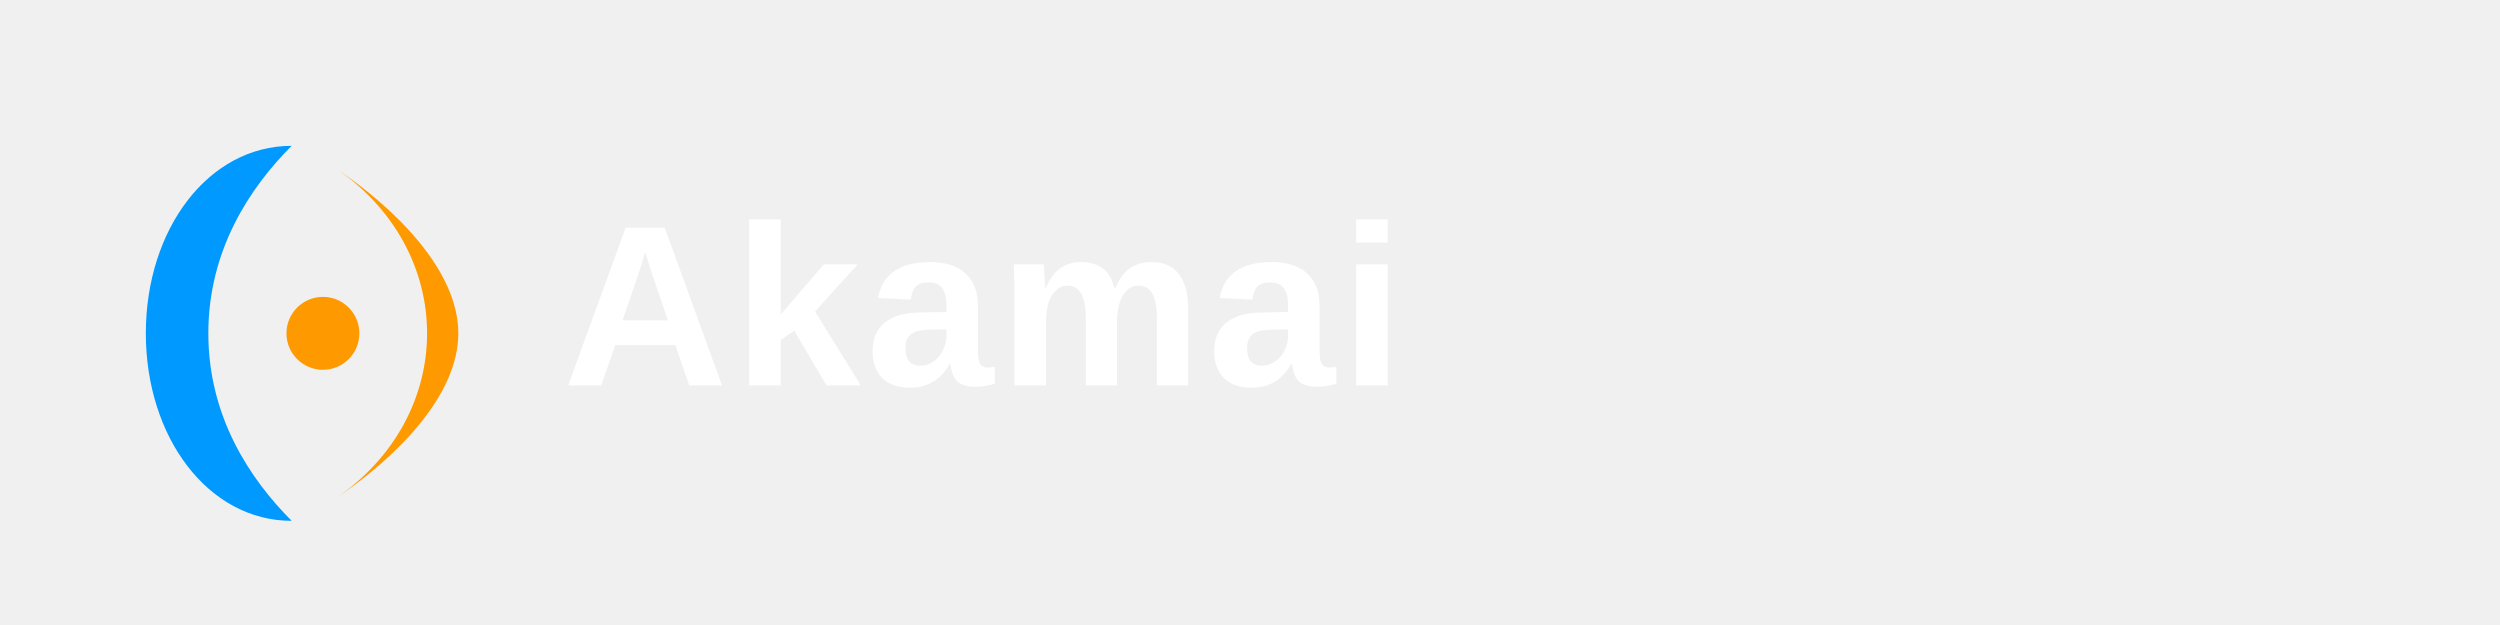
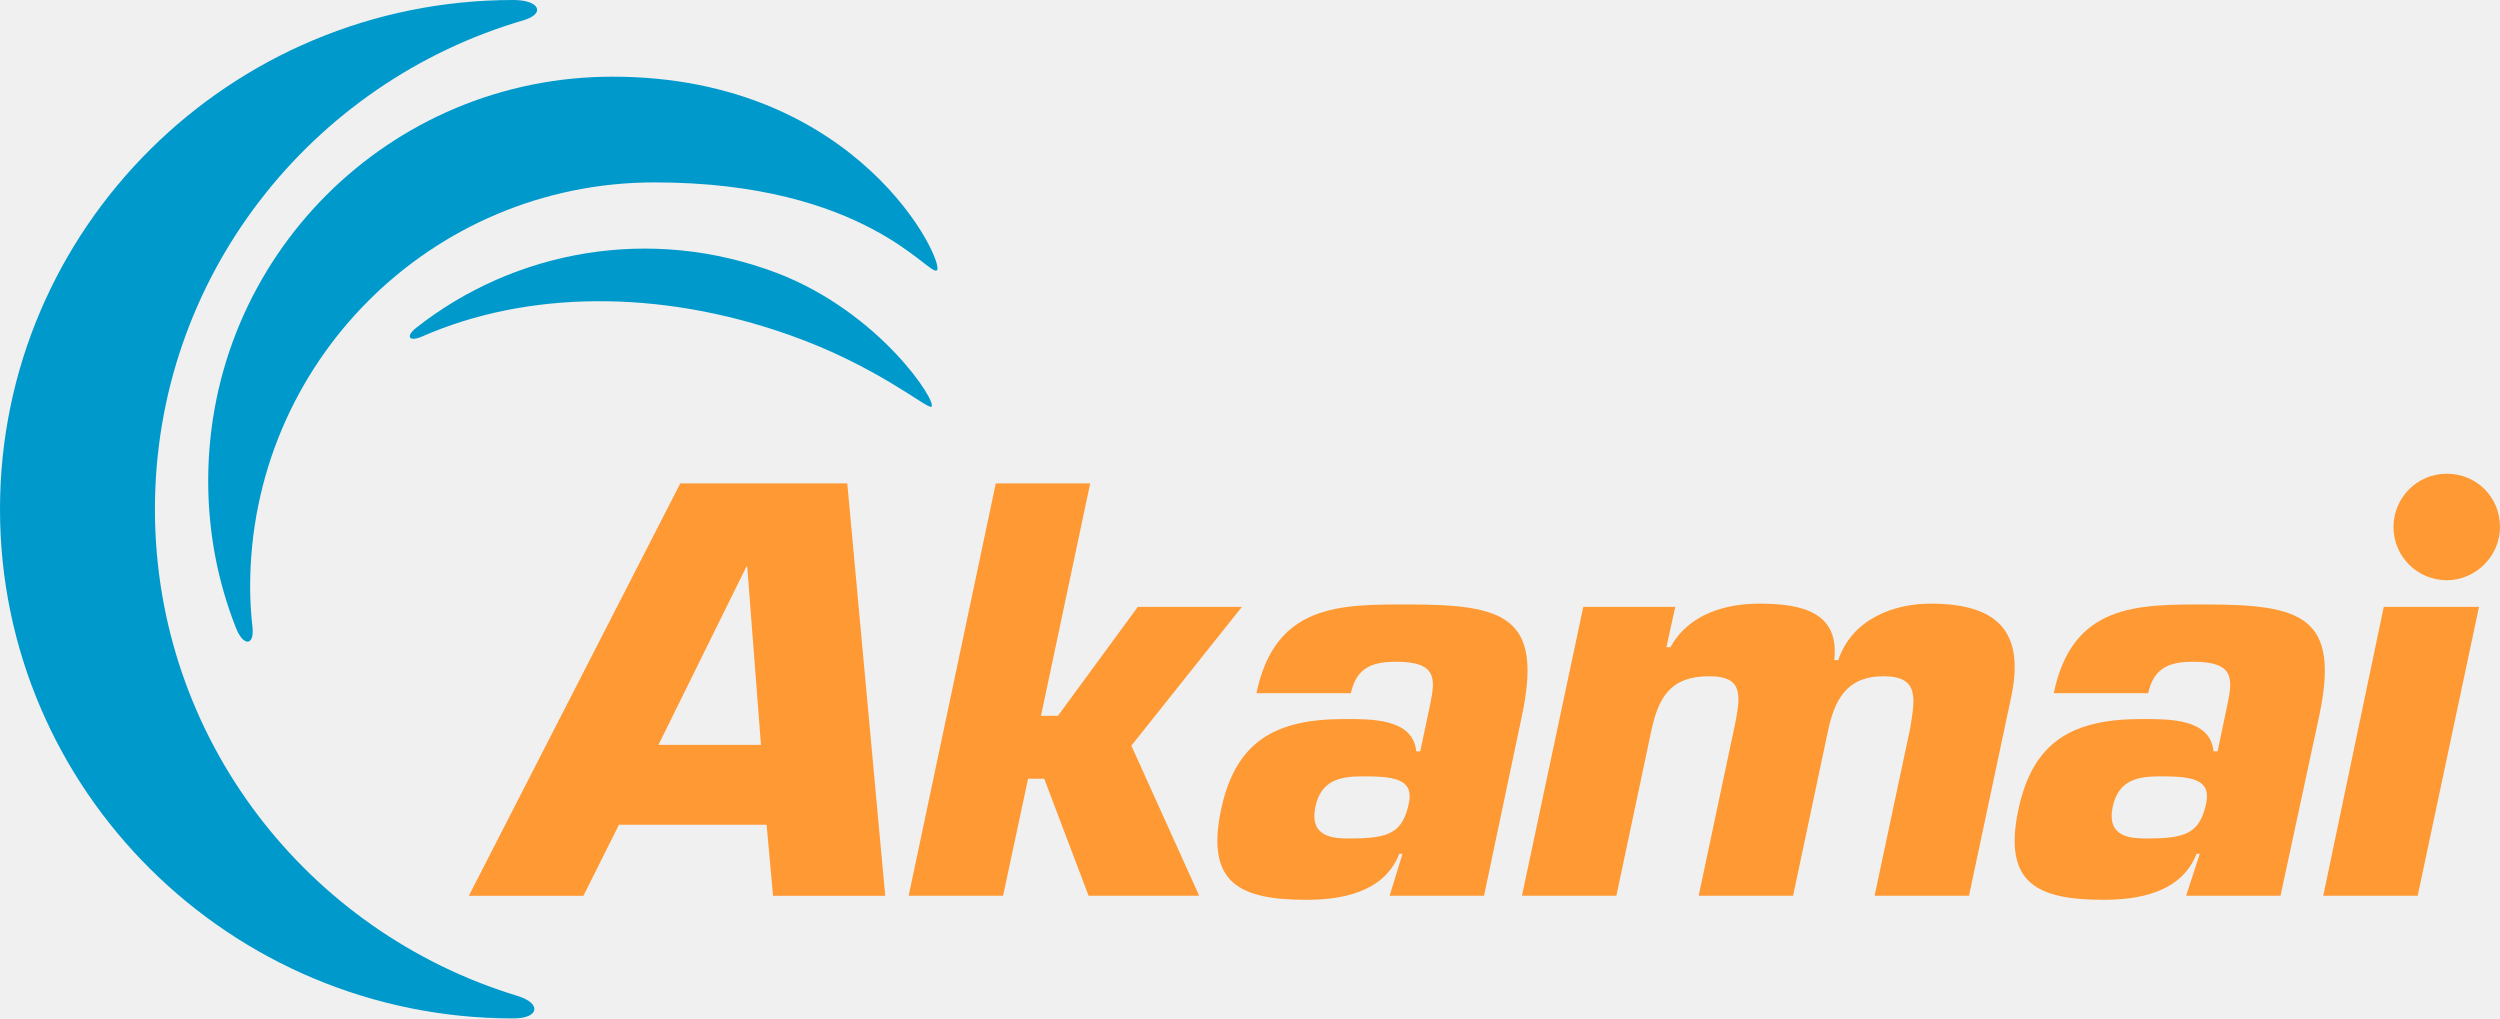
- <svg xmlns="http://www.w3.org/2000/svg" viewBox="0 0 240 60" fill="none">
-   <g transform="translate(10, 10)">
-     <path d="M18 4 C10 4 4 12 4 22 C4 32 10 40 18 40 C14 36 10 30 10 22 C10 14 14 8 18 4 Z" fill="#0099FF" />
-     <path d="M22 6 C28 10 34 16 34 22 C34 28 28 34 22 38 C28 34 31 28 31 22 C31 16 28 10 22 6 Z" fill="#FF9900" />
-     <circle cx="21" cy="22" r="3.5" fill="#FF9900" />
+ <svg xmlns="http://www.w3.org/2000/svg" version="1.1" id="svg834" xml:space="preserve" width="409.333" height="166.751" viewBox="0 0 409.333 166.751">
+   <defs id="defs838">
+     <clipPath clipPathUnits="userSpaceOnUse" id="clipPath852">
+       <path d="M 0,0 H 612 V 792 H 0 Z" id="path850" />
+     </clipPath>
+     <clipPath clipPathUnits="userSpaceOnUse" id="clipPath860">
+       <path d="m -749.369,-45.439 h 2 v -58.785 h -2 z" id="path858" />
+     </clipPath>
+     <clipPath clipPathUnits="userSpaceOnUse" id="clipPath1256">
+       <path d="M 36,391.52 H 304.229 V 271.475 H 36 Z" id="path1254" />
+     </clipPath>
+     <clipPath clipPathUnits="userSpaceOnUse" id="clipPath1368">
+       <path d="M 0,0 H 612 V 792 H 0 Z" id="path1366" />
+     </clipPath>
+     <clipPath clipPathUnits="userSpaceOnUse" id="clipPath1396">
+       <path d="M 0,0 H 612 V 792 H 0 Z" id="path1394" />
+     </clipPath>
+     <clipPath clipPathUnits="userSpaceOnUse" id="clipPath1432">
+       <path d="M 0,0 H 612 V 792 H 0 Z" id="path1430" />
+     </clipPath>
+   </defs>
+   <g id="g842" transform="matrix(1.333333,0,0,-1.333333,-237.096,1002.434)">
+     <g id="g1518" transform="matrix(4.205493,0,0,4.205493,-1937.845,-2419.103)">
+       <g id="g1392" clip-path="url(#clipPath1396)" style="fill:#000000" />
+       <g id="g1557">
+         <g style="fill:#0099cc;fill-opacity:1" transform="translate(518.1763,724.9189)" id="g1402">
+           <path id="path1404" style="fill:#0099cc;fill-opacity:1;fill-rule:nonzero;stroke:none" d="m 0,0 c -6.127,1.862 -10.58,7.517 -10.58,14.209 0,6.763 4.548,12.465 10.768,14.279 0.637,0.189 0.472,0.59 -0.306,0.59 -8.271,0 -14.986,-6.669 -14.986,-14.869 0,-8.2 6.715,-14.869 14.986,-14.869 C 0.66,-0.66 0.707,-0.212 0,0" />
+         </g>
+         <g style="fill:#000000" transform="translate(510.4474,735.6639)" id="g1406">
+           <path id="path1408" style="fill:#0099cc;fill-opacity:1;fill-rule:nonzero;stroke:none" d="m 0,0 c -0.047,0.401 -0.071,0.801 -0.071,1.202 0,6.527 5.279,11.805 11.806,11.805 6.173,0 8.011,-2.757 8.247,-2.568 0.259,0.188 -2.239,5.655 -9.473,5.655 -6.527,0 -11.805,-5.278 -11.805,-11.805 0,-1.508 0.283,-2.946 0.801,-4.265 C -0.283,-0.542 0.047,-0.542 0,0" />
+         </g>
+         <g style="fill:#0099cc;fill-opacity:1" transform="translate(515.3958,744.1704)" id="g1410">
+           <path id="path1412" style="fill:#0099cc;fill-opacity:1;fill-rule:nonzero;stroke:none" d="m 0,0 c 3.063,1.343 6.928,1.39 10.721,0.047 2.545,-0.895 4.03,-2.168 4.148,-2.097 0.212,0.094 -1.485,2.757 -4.525,3.912 C 6.668,3.252 2.71,2.521 -0.165,0.259 -0.495,0 -0.377,-0.165 0,0" />
+         </g>
+         <g style="fill:#ff9933;fill-opacity:1" transform="translate(576.072,738.6094)" id="g1414">
+           <path id="path1416" style="fill:#ff9933;fill-opacity:1;fill-rule:nonzero;stroke:none" d="m 0,0 c 0,-0.848 -0.707,-1.555 -1.555,-1.555 -0.849,0 -1.555,0.683 -1.555,1.555 0,0.848 0.683,1.555 1.555,1.555 C -0.683,1.555 0,0.872 0,0" />
+         </g>
+         <path id="path1420" style="fill:#ff9933;fill-opacity:1;fill-rule:nonzero;stroke:none" d="m 525.457,729.914 0.188,-2.074 h 3.276 l -1.108,12.041 h -4.877 l -6.174,-12.041 h 3.346 l 1.037,2.074 z m -0.165,2.333 h -2.993 l 2.569,5.207 h 0.023 z" />
+         <path id="path1424" style="fill:#ff9933;fill-opacity:1;fill-rule:nonzero;stroke:none" d="m 533.469,733.096 h 0.495 l 2.333,3.181 h 3.039 l -3.228,-4.053 1.98,-4.383 h -3.229 l -1.296,3.417 h -0.471 l -0.73,-3.417 h -2.757 l 2.544,12.041 h 2.757 z" />
+         <g style="fill:#ff9933;fill-opacity:1" clip-path="url(#clipPath1432)" id="g1428">
+           <g style="fill:#ff9933;fill-opacity:1" transform="translate(543.6485,727.8408)" id="g1434">
+             <path id="path1436" style="fill:#ff9933;fill-opacity:1;fill-rule:nonzero;stroke:none" d="M 0,0 H 2.757 L 3.864,5.255 C 4.477,8.153 3.37,8.506 0.542,8.506 c -1.979,0 -3.888,0.024 -4.43,-2.591 h 2.757 c 0.165,0.754 0.636,0.918 1.32,0.918 1.201,0 1.154,-0.494 0.989,-1.272 L 0.895,4.218 H 0.778 C 0.683,5.184 -0.542,5.16 -1.32,5.16 c -2.002,0 -3.181,-0.636 -3.605,-2.662 -0.447,-2.144 0.566,-2.616 2.498,-2.616 0.966,0 2.262,0.189 2.71,1.343 H 0.377 Z M -0.778,3.487 C 0.118,3.487 0.707,3.417 0.565,2.71 0.377,1.838 0,1.673 -1.155,1.673 c -0.424,0 -1.201,0 -1.013,0.919 0.165,0.778 0.707,0.895 1.39,0.895" />
+           </g>
+           <g style="fill:#ff9933;fill-opacity:1" transform="translate(551.99,736.2766)" id="g1438">
+             <path id="path1440" style="fill:#ff9933;fill-opacity:1;fill-rule:nonzero;stroke:none" d="m 0,0 -0.259,-1.178 h 0.118 c 0.542,0.99 1.649,1.272 2.592,1.272 1.178,0 2.356,-0.212 2.191,-1.649 H 4.76 c 0.4,1.202 1.626,1.649 2.686,1.649 1.956,0 2.781,-0.801 2.356,-2.757 L 8.577,-8.436 H 5.82 l 1.037,4.878 c 0.141,0.872 0.283,1.532 -0.778,1.532 -1.084,0 -1.437,-0.707 -1.626,-1.626 L 3.44,-8.436 H 0.683 l 1.084,5.114 c 0.142,0.777 0.189,1.296 -0.777,1.296 -1.131,0 -1.485,-0.613 -1.697,-1.626 L -1.72,-8.436 H -4.477 L -2.686,0 Z" />
+           </g>
+           <g style="fill:#ff9933;fill-opacity:1" transform="translate(566.9058,727.8408)" id="g1442">
+             <path id="path1444" style="fill:#ff9933;fill-opacity:1;fill-rule:nonzero;stroke:none" d="m 0,0 h 2.757 l 1.131,5.255 c 0.613,2.898 -0.495,3.251 -3.322,3.251 -1.98,0 -3.889,0.024 -4.43,-2.591 h 2.757 c 0.164,0.754 0.636,0.918 1.319,0.918 1.202,0 1.155,-0.494 0.99,-1.272 L 0.919,4.218 H 0.801 C 0.707,5.184 -0.518,5.16 -1.296,5.16 c -2.003,0 -3.181,-0.636 -3.605,-2.662 -0.448,-2.144 0.565,-2.616 2.497,-2.616 0.967,0 2.263,0.189 2.71,1.343 H 0.401 Z M -0.754,3.487 C 0.141,3.487 0.73,3.417 0.589,2.71 0.401,1.838 0.024,1.673 -1.131,1.673 c -0.424,0 -1.202,0 -1.013,0.919 0.165,0.778 0.707,0.895 1.39,0.895" />
+           </g>
+         </g>
+         <path id="path1448" style="fill:#ff9933;fill-opacity:1;fill-rule:nonzero;stroke:none" d="m 573.668,727.841 h -2.757 l 1.767,8.436 h 2.781 z" />
+       </g>
+     </g>
  </g>
-   <text x="54" y="37" font-family="'Segoe UI', 'Helvetica Neue', Arial, sans-serif" font-weight="700" font-size="22" fill="#FFFFFF" letter-spacing="0.5">Akamai</text>
</svg>
